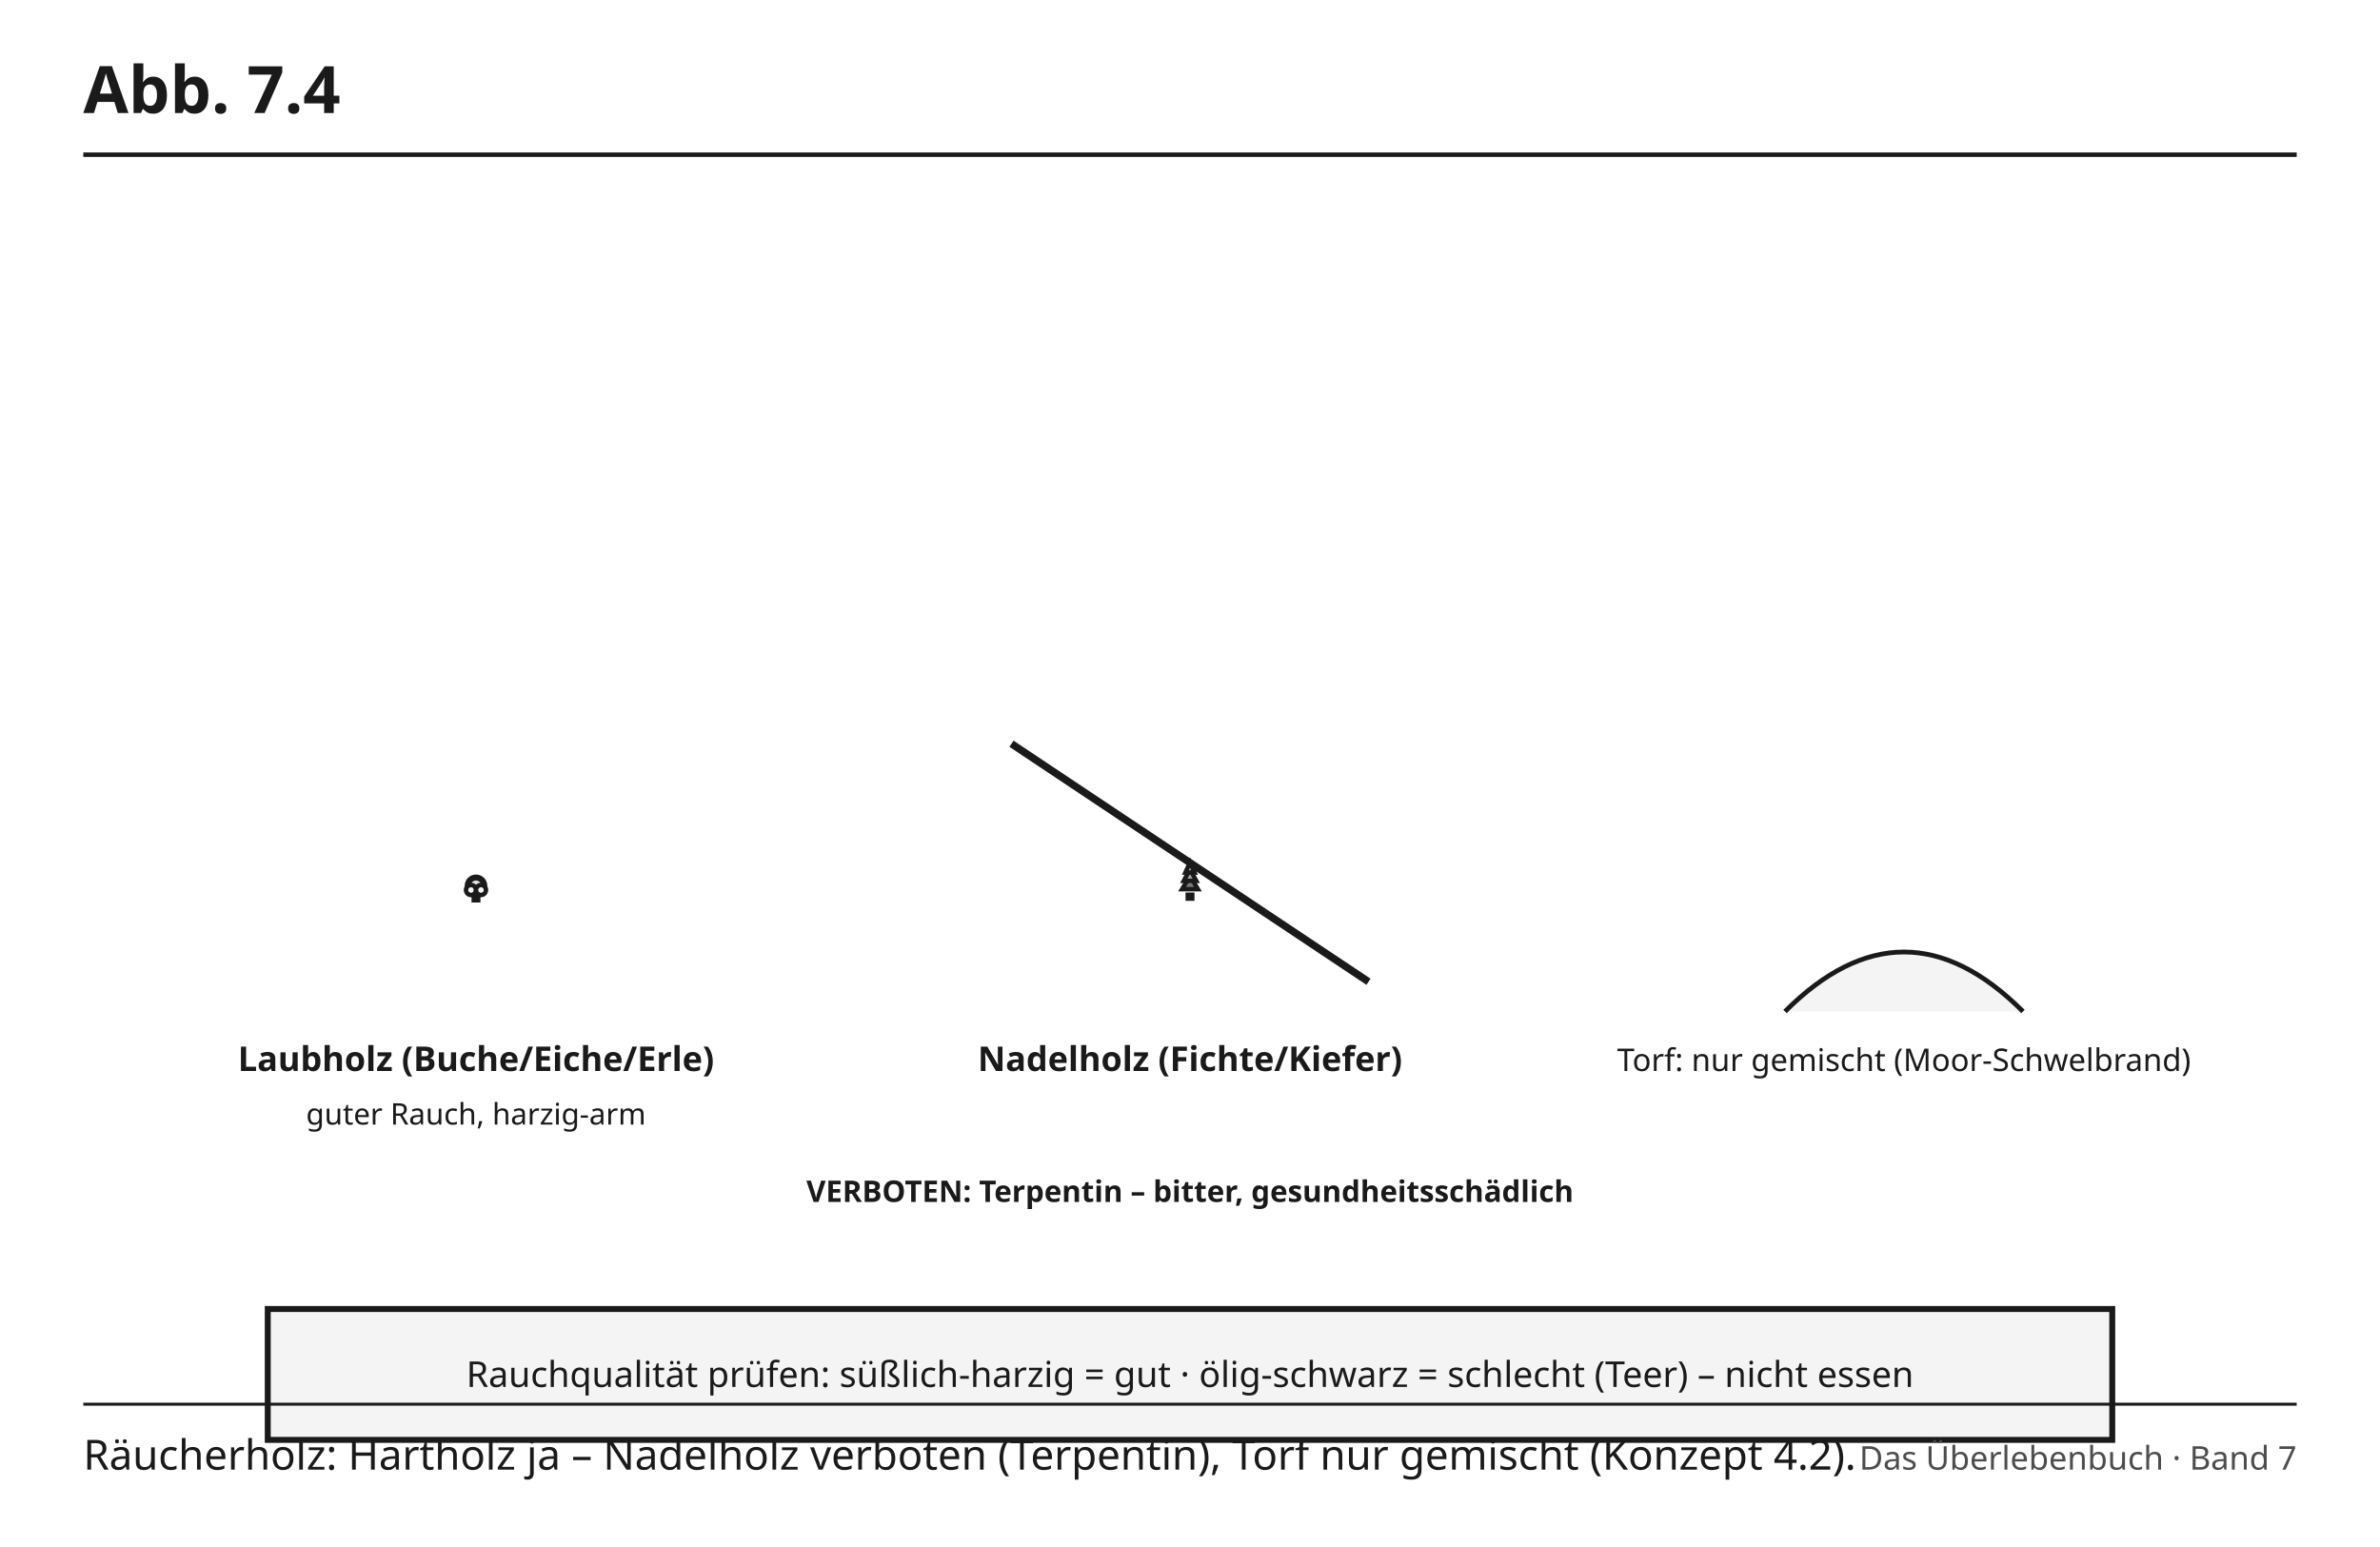
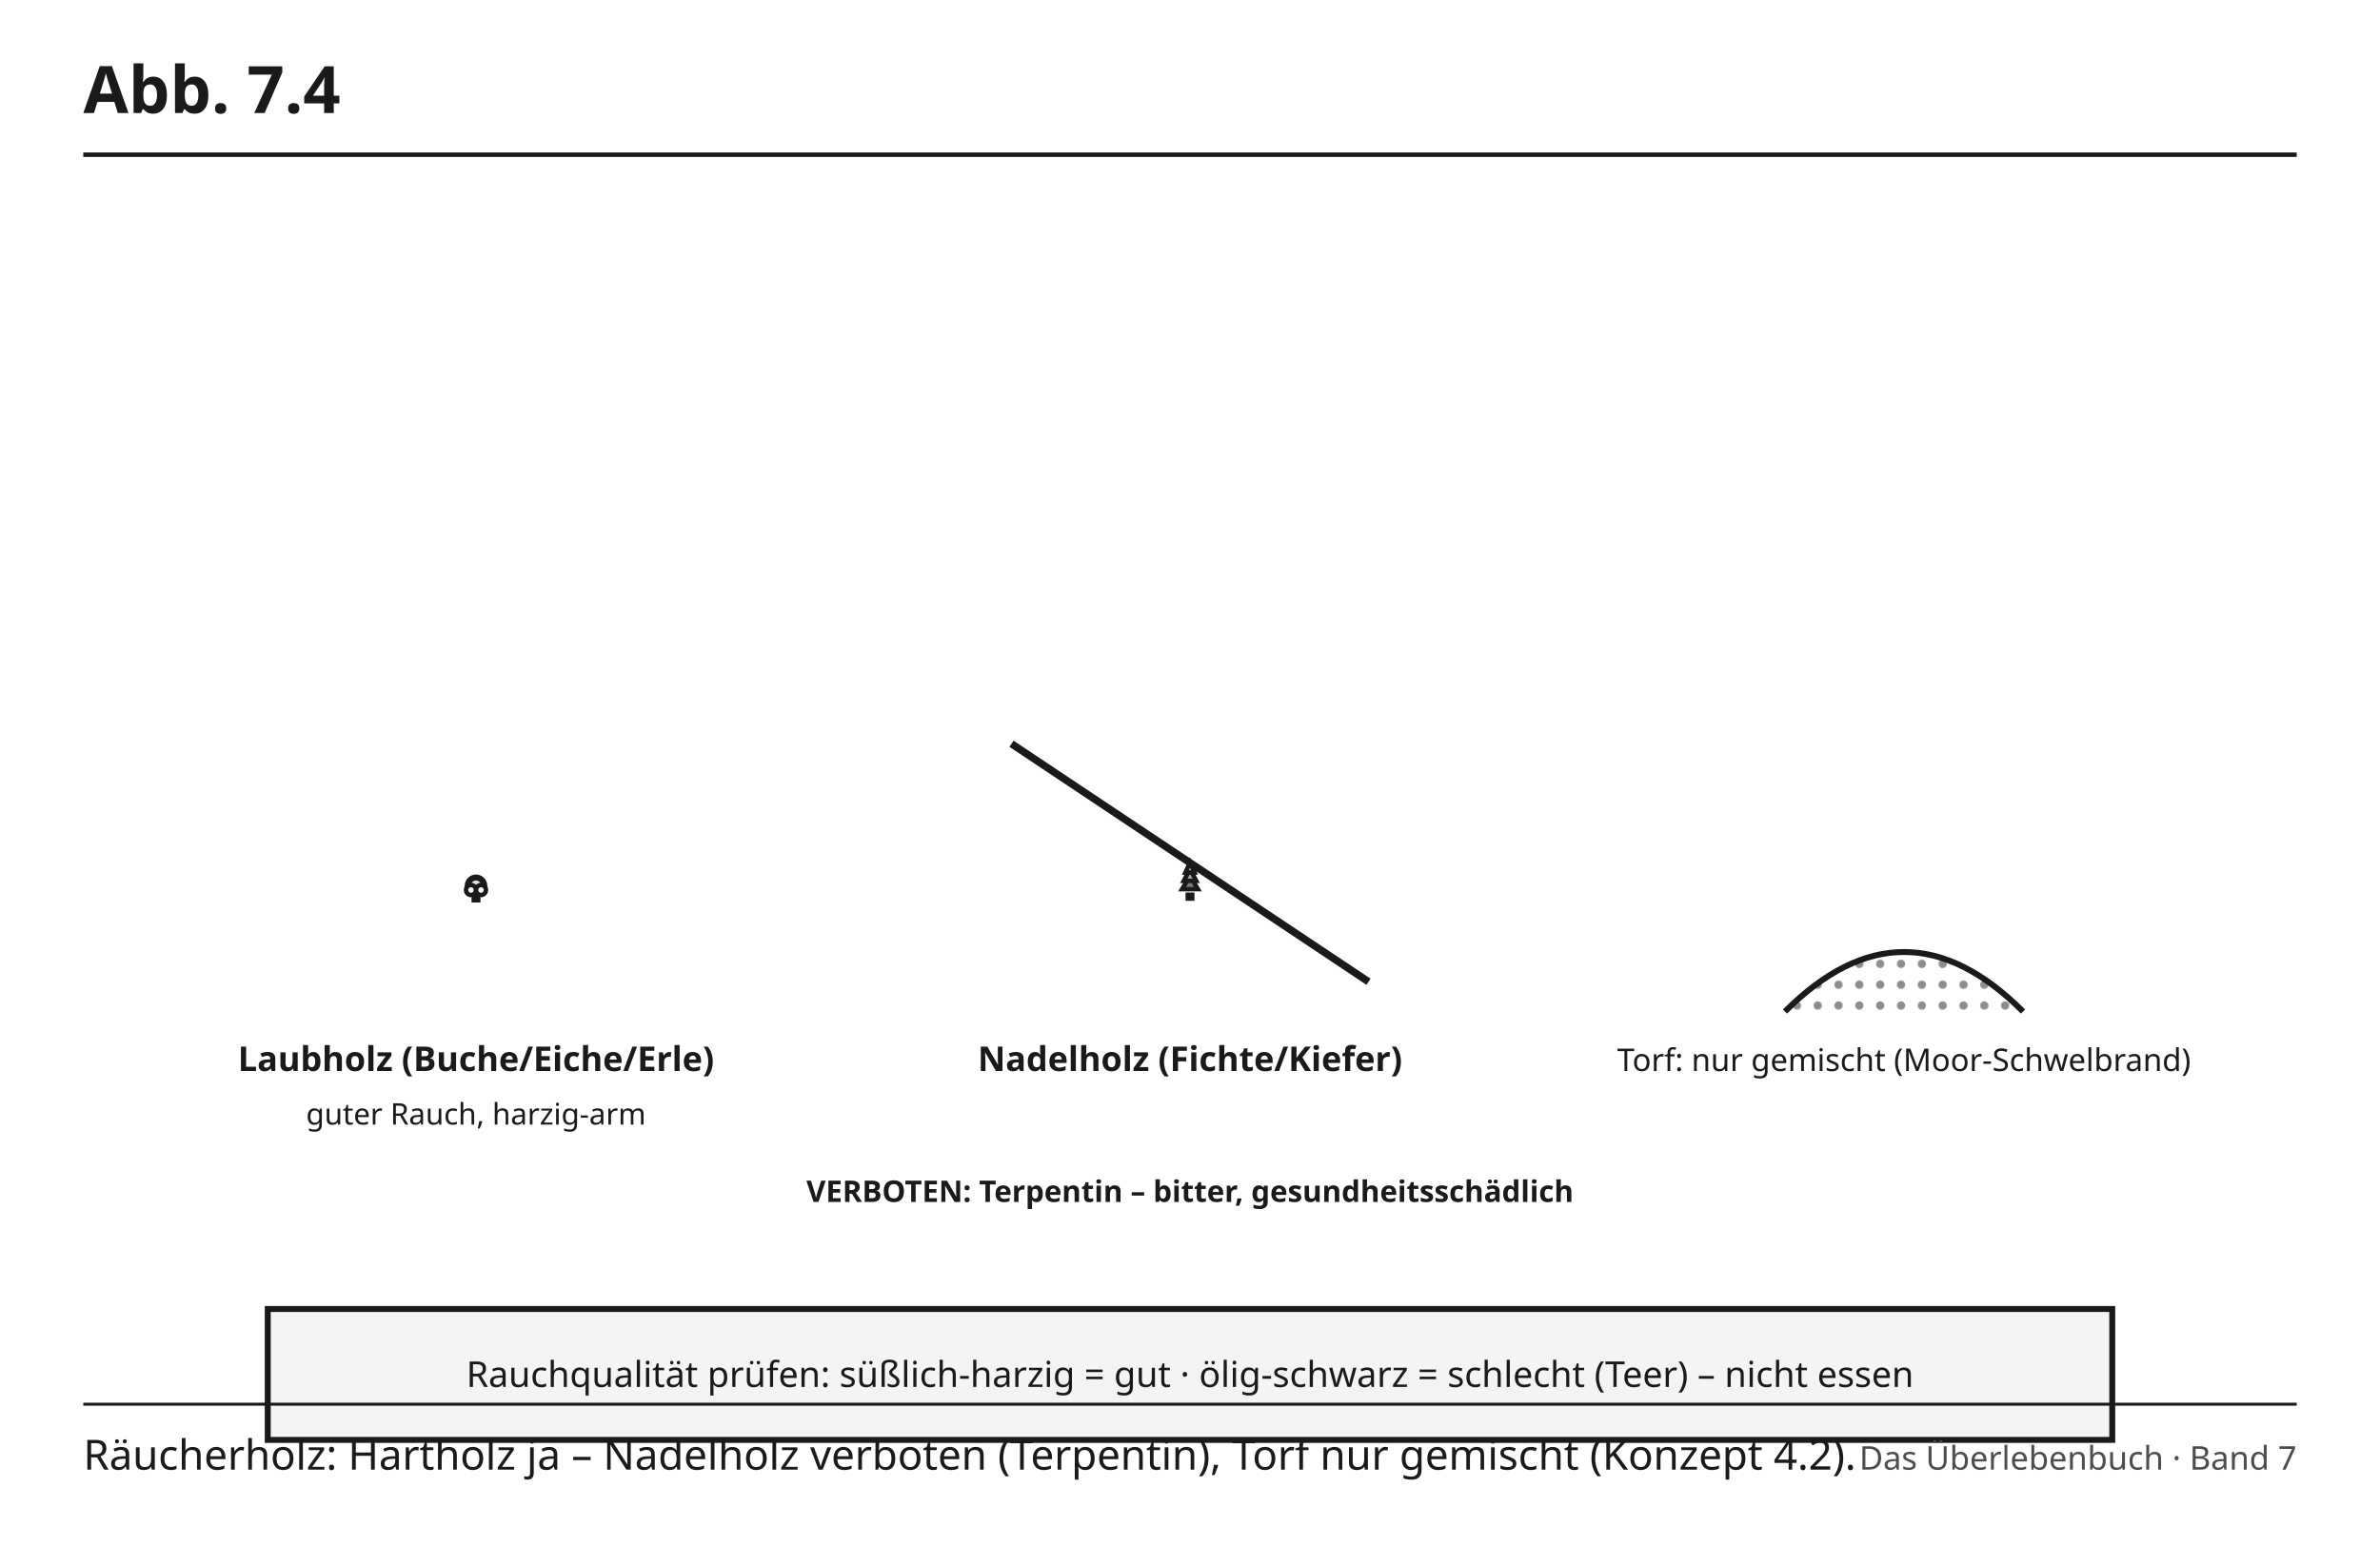
<svg xmlns="http://www.w3.org/2000/svg" xml:lang="de" viewBox="0 0 800 520" role="img" aria-label="Abb. 7.4 – Räucherholz: Hartholz ja – Nadelholz verboten (Terpentin), Torf nur gemischt (Konzept 4.2).">
  <defs>
    <marker id="ah" markerWidth="10" markerHeight="8" refX="9" refY="4" orient="auto">
      <path d="M0 0 L10 4 L0 8 z" fill="#1a1a1a" />
    </marker>
    <marker id="ahs" markerWidth="10" markerHeight="8" refX="1" refY="4" orient="auto">
      <path d="M10 0 L0 4 L10 8 z" fill="#1a1a1a" />
    </marker>
    <pattern id="hatch" width="8" height="8" patternTransform="rotate(45)" patternUnits="userSpaceOnUse">
      <line x1="0" y1="0" x2="0" y2="8" stroke="#8c8c8c" stroke-width="1.6" />
    </pattern>
    <pattern id="cross" width="8" height="8" patternUnits="userSpaceOnUse">
      <path d="M0 0 L8 8 M8 0 L0 8" stroke="#bfbfbf" stroke-width="1" />
    </pattern>
    <pattern id="dots" width="7" height="7" patternUnits="userSpaceOnUse">
      <circle cx="2" cy="2" r="1.4" fill="#8c8c8c" />
    </pattern>
  </defs>
  <rect x="0" y="0" width="800" height="520" fill="#ffffff" />
  <text x="28" y="38" font-family="sans-serif" font-size="22" text-anchor="start" font-weight="bold" fill="#1a1a1a">Abb. 7.4</text>
  <line x1="28" y1="52" x2="772" y2="52" stroke="#1a1a1a" stroke-width="1.5" />
  <line x1="160" y1="300" x2="160" y2="303.36" stroke="#1a1a1a" stroke-width="3" />
  <circle cx="160" cy="297.76" r="2.8" fill="#e2e2e2" stroke="#1a1a1a" stroke-width="2" />
  <circle cx="158.32" cy="299.16" r="1.68" fill="#f4f4f4" stroke="#1a1a1a" stroke-width="1.5" />
  <circle cx="161.68" cy="299.16" r="1.68" fill="#f4f4f4" stroke="#1a1a1a" stroke-width="1.5" />
  <text x="160" y="360" font-family="sans-serif" font-size="11.5" text-anchor="middle" font-weight="bold" fill="#1a1a1a">Laubholz (Buche/Eiche/Erle)</text>
  <text x="160" y="378" font-family="sans-serif" font-size="10" text-anchor="middle" font-weight="normal" fill="#1a1a1a">guter Rauch, harzig-arm</text>
  <line x1="400" y1="300" x2="400" y2="302.8" stroke="#1a1a1a" stroke-width="3" />
  <polygon points="400,294.4 397.34,298.88 402.66,298.88" fill="#7a7a7a" stroke="#1a1a1a" stroke-width="1.5" />
  <polygon points="400,292.16 397.9,296.08 402.1,296.08" fill="#a6a6a6" stroke="#1a1a1a" stroke-width="1.5" />
  <polygon points="400,289.92 398.46,293.28 401.54,293.28" fill="#c9c9c9" stroke="#1a1a1a" stroke-width="1.5" />
  <text x="400" y="360" font-family="sans-serif" font-size="11.5" text-anchor="middle" font-weight="bold" fill="#1a1a1a">Nadelholz (Fichte/Kiefer)</text>
  <line x1="340" y1="250" x2="460" y2="330" stroke="#1a1a1a" stroke-width="2.5" />
  <text x="400" y="404" font-family="sans-serif" font-size="10" text-anchor="middle" font-weight="bold" fill="#1a1a1a">VERBOTEN: Terpentin – bitter, gesundheitsschädlich</text>
-   <path d="M600 340 q 40 -40 80 0" fill="#f4f4f4" stroke="#1a1a1a" stroke-width="1.6" />
+   <path d="M600 340 q 40 -40 80 0" fill="url(#dots)" stroke="#1a1a1a" stroke-width="2" />
  <text x="640" y="360" font-family="sans-serif" font-size="10.5" text-anchor="middle" font-weight="normal" fill="#1a1a1a">Torf: nur gemischt (Moor-Schwelbrand)</text>
  <rect x="90" y="440" width="620" height="44" fill="#f4f4f4" stroke="#1a1a1a" stroke-width="2" />
  <text x="400" y="466.2" font-family="sans-serif" font-size="12" text-anchor="middle" font-weight="normal" fill="#1a1a1a">Rauchqualität prüfen: süßlich-harzig = gut · ölig-schwarz = schlecht (Teer) – nicht essen</text>
  <line x1="28" y1="472" x2="772" y2="472" stroke="#1a1a1a" stroke-width="1" />
  <text x="28" y="494" font-family="sans-serif" font-size="14" text-anchor="start" font-weight="normal" fill="#1a1a1a">Räucherholz: Hartholz ja – Nadelholz verboten (Terpentin), Torf nur gemischt (Konzept 4.2).</text>
  <text x="772" y="494" font-family="sans-serif" font-size="11" text-anchor="end" font-weight="normal" fill="#4d4d4d">Das Überlebenbuch · Band 7</text>
</svg>
